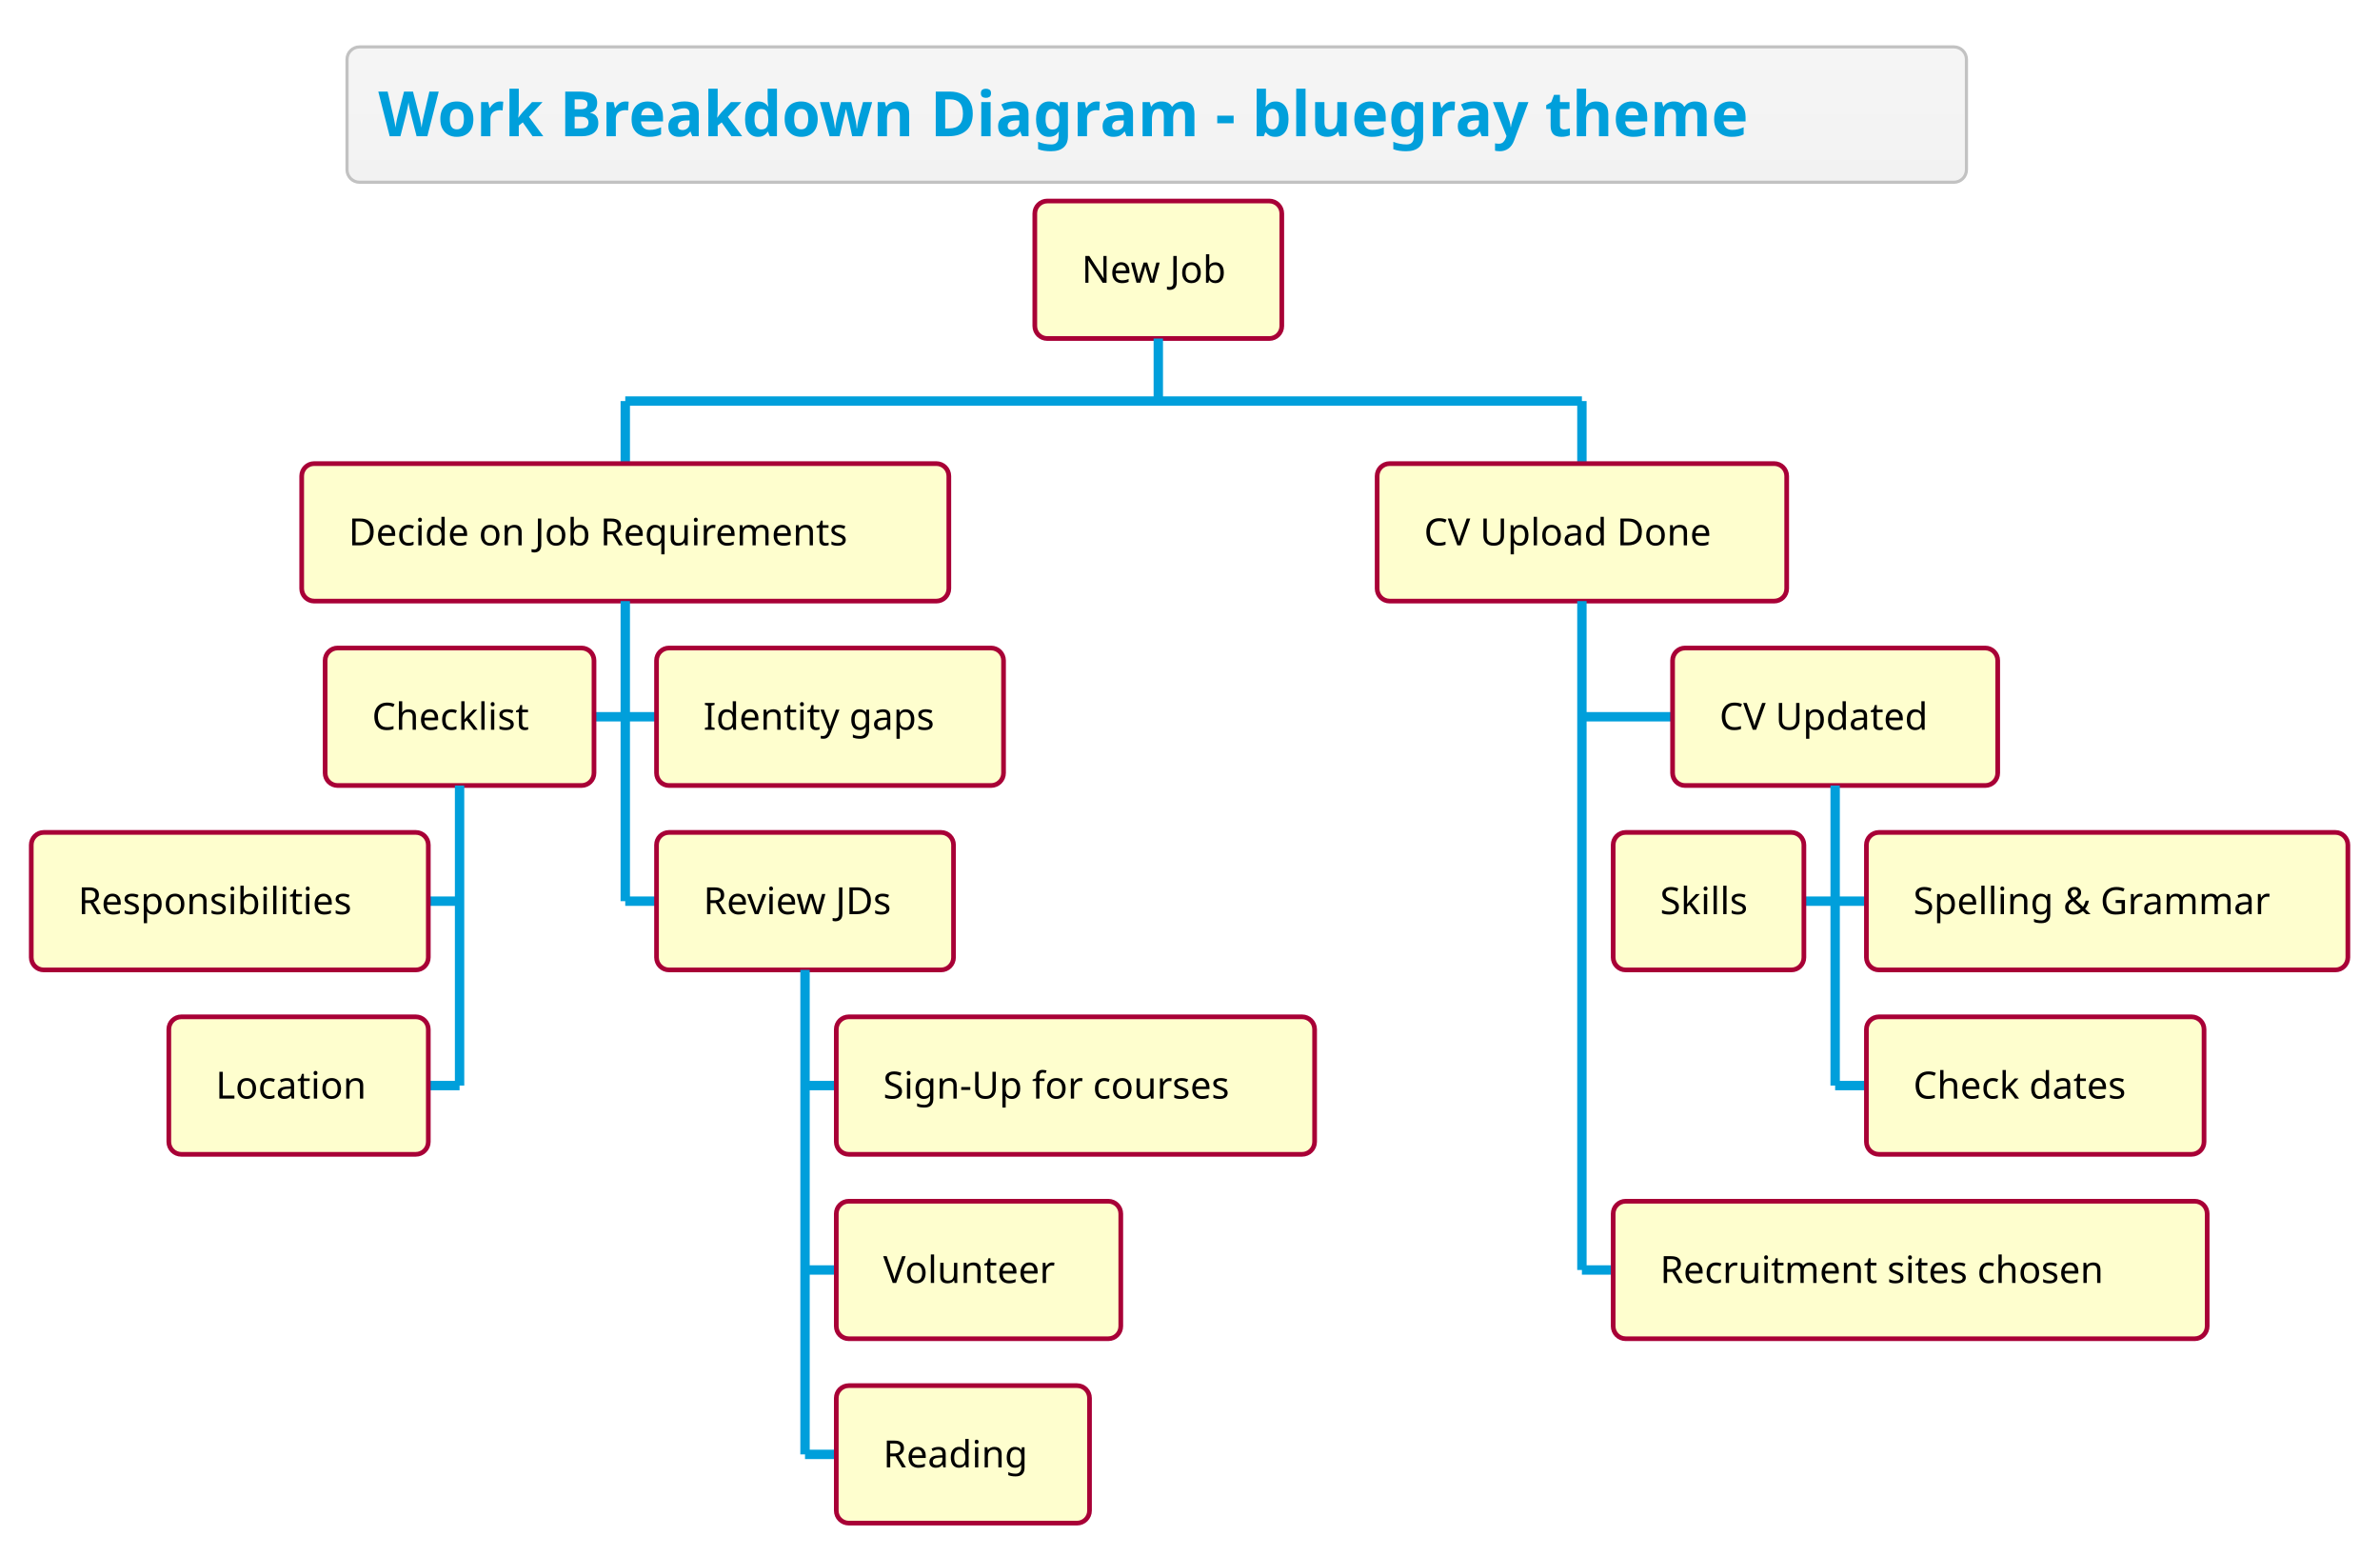
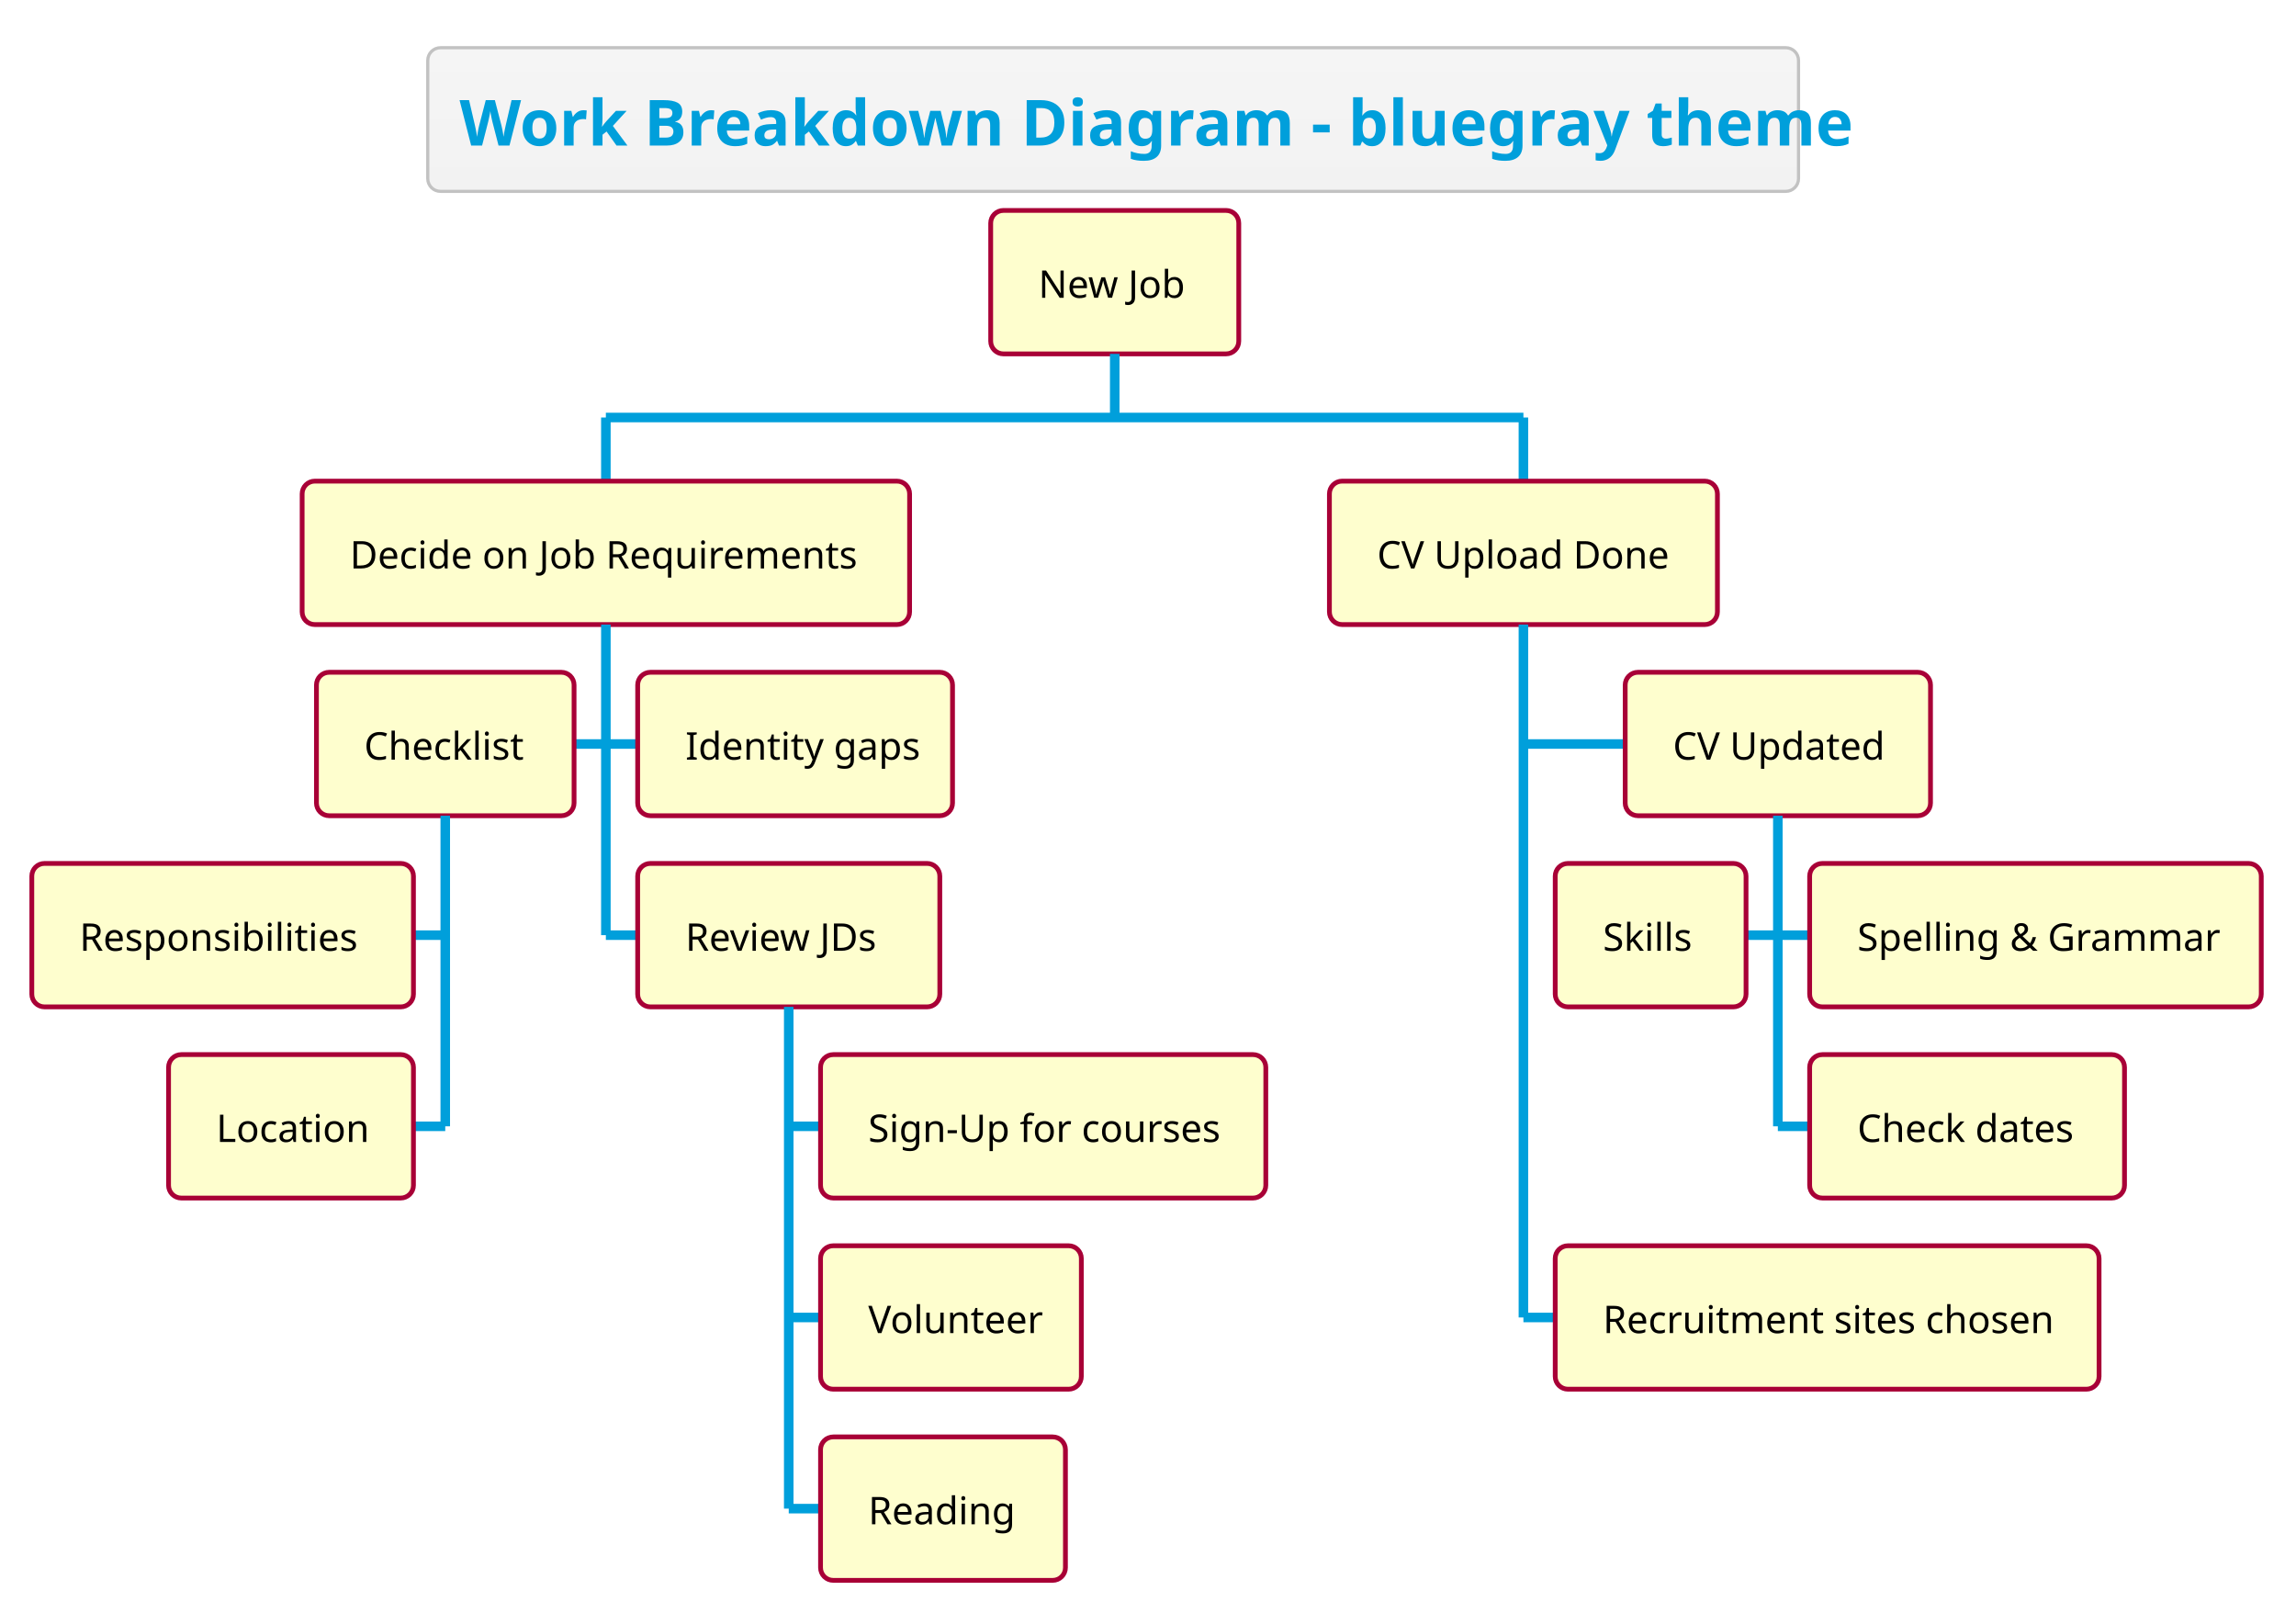
- <svg xmlns="http://www.w3.org/2000/svg" contentScriptType="application/ecmascript" contentStyleType="text/css" height="518.75px" preserveAspectRatio="none" style="width:793px;height:518px;" version="1.1" viewBox="0 0 793 518" width="793.75px" zoomAndPan="magnify">
+ <svg xmlns="http://www.w3.org/2000/svg" contentScriptType="application/ecmascript" contentStyleType="text/css" height="528.125px" preserveAspectRatio="none" style="width:752px;height:528px;" version="1.1" viewBox="0 0 752 528" width="752.083px" zoomAndPan="magnify">
  <defs>
-     <linearGradient id="g9fub1ikbimhu0" x1="50%" x2="50%" y1="0%" y2="100%">
+     <linearGradient id="g16ldky3m71ohh0" x1="50%" x2="50%" y1="0%" y2="100%">
      <stop offset="0%" stop-color="#F5F5F5" />
      <stop offset="100%" stop-color="#F2F2F2" />
    </linearGradient>
  </defs>
  <g>
-     <rect fill="url(#g9fub1ikbimhu0)" height="45.085" rx="4.167" ry="4.167" style="stroke: #C2C2C2; stroke-width: 1.042;" width="539.583" x="115.625" y="15.625" />
-     <text fill="#009FDB" font-family="&quot;Verdana&quot;" font-size="20.833" font-weight="bold" lengthAdjust="spacingAndGlyphs" textLength="518.75" x="126.042" y="45.38">Work Breakdown Diagram - bluegray theme</text>
-     <rect fill="#FEFECE" height="45.801" rx="4.167" ry="4.167" style="stroke: #A80036; stroke-width: 1.562;" width="82.292" x="344.792" y="66.96" />
-     <text fill="#000000" font-family="&quot;Verdana&quot;" font-size="12.5" lengthAdjust="spacingAndGlyphs" textLength="51.042" x="360.417" y="94.187">New Job</text>
-     <line style="stroke: #009FDB; stroke-width: 3.125;" x1="385.938" x2="385.938" y1="112.76" y2="133.594" />
-     <line style="stroke: #009FDB; stroke-width: 3.125;" x1="208.333" x2="208.333" y1="133.594" y2="154.427" />
-     <rect fill="#FEFECE" height="45.801" rx="4.167" ry="4.167" style="stroke: #A80036; stroke-width: 1.562;" width="215.625" x="100.521" y="154.427" />
-     <text fill="#000000" font-family="&quot;Verdana&quot;" font-size="12.5" lengthAdjust="spacingAndGlyphs" textLength="184.375" x="116.146" y="181.655">Decide on Job Requirements</text>
-     <line style="stroke: #009FDB; stroke-width: 3.125;" x1="197.917" x2="208.333" y1="238.753" y2="238.753" />
-     <rect fill="#FEFECE" height="45.801" rx="4.167" ry="4.167" style="stroke: #A80036; stroke-width: 1.562;" width="89.583" x="108.333" y="215.853" />
-     <text fill="#000000" font-family="&quot;Verdana&quot;" font-size="12.5" lengthAdjust="spacingAndGlyphs" textLength="58.333" x="123.958" y="243.081">Checklist</text>
-     <line style="stroke: #009FDB; stroke-width: 3.125;" x1="142.708" x2="153.125" y1="300.179" y2="300.179" />
-     <rect fill="#FEFECE" height="45.801" rx="4.167" ry="4.167" style="stroke: #A80036; stroke-width: 1.562;" width="132.292" x="10.417" y="277.279" />
-     <text fill="#000000" font-family="&quot;Verdana&quot;" font-size="12.5" lengthAdjust="spacingAndGlyphs" textLength="101.042" x="26.042" y="304.506">Responsibilities</text>
-     <line style="stroke: #009FDB; stroke-width: 3.125;" x1="142.708" x2="153.125" y1="361.605" y2="361.605" />
-     <rect fill="#FEFECE" height="45.801" rx="4.167" ry="4.167" style="stroke: #A80036; stroke-width: 1.562;" width="86.458" x="56.25" y="338.704" />
-     <text fill="#000000" font-family="&quot;Verdana&quot;" font-size="12.5" lengthAdjust="spacingAndGlyphs" textLength="55.208" x="71.875" y="365.932">Location</text>
-     <line style="stroke: #009FDB; stroke-width: 3.125;" x1="153.125" x2="153.125" y1="261.654" y2="361.605" />
-     <line style="stroke: #009FDB; stroke-width: 3.125;" x1="208.333" x2="218.75" y1="238.753" y2="238.753" />
-     <rect fill="#FEFECE" height="45.801" rx="4.167" ry="4.167" style="stroke: #A80036; stroke-width: 1.562;" width="115.625" x="218.75" y="215.853" />
-     <text fill="#000000" font-family="&quot;Verdana&quot;" font-size="12.5" lengthAdjust="spacingAndGlyphs" textLength="84.375" x="234.375" y="243.081">Identity gaps</text>
-     <line style="stroke: #009FDB; stroke-width: 3.125;" x1="208.333" x2="218.75" y1="300.179" y2="300.179" />
-     <rect fill="#FEFECE" height="45.801" rx="4.167" ry="4.167" style="stroke: #A80036; stroke-width: 1.562;" width="98.958" x="218.75" y="277.279" />
-     <text fill="#000000" font-family="&quot;Verdana&quot;" font-size="12.5" lengthAdjust="spacingAndGlyphs" textLength="67.708" x="234.375" y="304.506">Review JDs</text>
-     <line style="stroke: #009FDB; stroke-width: 3.125;" x1="268.229" x2="278.646" y1="361.605" y2="361.605" />
-     <rect fill="#FEFECE" height="45.801" rx="4.167" ry="4.167" style="stroke: #A80036; stroke-width: 1.562;" width="159.375" x="278.646" y="338.704" />
-     <text fill="#000000" font-family="&quot;Verdana&quot;" font-size="12.5" lengthAdjust="spacingAndGlyphs" textLength="128.125" x="294.271" y="365.932">Sign-Up for courses</text>
-     <line style="stroke: #009FDB; stroke-width: 3.125;" x1="268.229" x2="278.646" y1="423.031" y2="423.031" />
-     <rect fill="#FEFECE" height="45.801" rx="4.167" ry="4.167" style="stroke: #A80036; stroke-width: 1.562;" width="94.792" x="278.646" y="400.13" />
-     <text fill="#000000" font-family="&quot;Verdana&quot;" font-size="12.5" lengthAdjust="spacingAndGlyphs" textLength="63.542" x="294.271" y="427.358">Volunteer</text>
-     <line style="stroke: #009FDB; stroke-width: 3.125;" x1="268.229" x2="278.646" y1="484.456" y2="484.456" />
-     <rect fill="#FEFECE" height="45.801" rx="4.167" ry="4.167" style="stroke: #A80036; stroke-width: 1.562;" width="84.375" x="278.646" y="461.556" />
-     <text fill="#000000" font-family="&quot;Verdana&quot;" font-size="12.5" lengthAdjust="spacingAndGlyphs" textLength="53.125" x="294.271" y="488.784">Reading</text>
-     <line style="stroke: #009FDB; stroke-width: 3.125;" x1="268.229" x2="268.229" y1="323.079" y2="484.456" />
-     <line style="stroke: #009FDB; stroke-width: 3.125;" x1="208.333" x2="208.333" y1="200.228" y2="300.179" />
-     <line style="stroke: #009FDB; stroke-width: 3.125;" x1="527.083" x2="527.083" y1="133.594" y2="154.427" />
-     <rect fill="#FEFECE" height="45.801" rx="4.167" ry="4.167" style="stroke: #A80036; stroke-width: 1.562;" width="136.458" x="458.854" y="154.427" />
-     <text fill="#000000" font-family="&quot;Verdana&quot;" font-size="12.5" lengthAdjust="spacingAndGlyphs" textLength="105.208" x="474.479" y="181.655">CV Upload Done</text>
-     <line style="stroke: #009FDB; stroke-width: 3.125;" x1="527.083" x2="557.292" y1="238.753" y2="238.753" />
-     <rect fill="#FEFECE" height="45.801" rx="4.167" ry="4.167" style="stroke: #A80036; stroke-width: 1.562;" width="108.333" x="557.292" y="215.853" />
-     <text fill="#000000" font-family="&quot;Verdana&quot;" font-size="12.5" lengthAdjust="spacingAndGlyphs" textLength="77.083" x="572.917" y="243.081">CV Updated</text>
-     <line style="stroke: #009FDB; stroke-width: 3.125;" x1="601.042" x2="611.458" y1="300.179" y2="300.179" />
-     <rect fill="#FEFECE" height="45.801" rx="4.167" ry="4.167" style="stroke: #A80036; stroke-width: 1.562;" width="63.542" x="537.5" y="277.279" />
-     <text fill="#000000" font-family="&quot;Verdana&quot;" font-size="12.5" lengthAdjust="spacingAndGlyphs" textLength="32.292" x="553.125" y="304.506">Skills</text>
-     <line style="stroke: #009FDB; stroke-width: 3.125;" x1="611.458" x2="621.875" y1="300.179" y2="300.179" />
-     <rect fill="#FEFECE" height="45.801" rx="4.167" ry="4.167" style="stroke: #A80036; stroke-width: 1.562;" width="160.417" x="621.875" y="277.279" />
-     <text fill="#000000" font-family="&quot;Verdana&quot;" font-size="12.5" lengthAdjust="spacingAndGlyphs" textLength="129.167" x="637.5" y="304.506">Spelling &amp; Grammar</text>
-     <line style="stroke: #009FDB; stroke-width: 3.125;" x1="611.458" x2="621.875" y1="361.605" y2="361.605" />
-     <rect fill="#FEFECE" height="45.801" rx="4.167" ry="4.167" style="stroke: #A80036; stroke-width: 1.562;" width="112.5" x="621.875" y="338.704" />
-     <text fill="#000000" font-family="&quot;Verdana&quot;" font-size="12.5" lengthAdjust="spacingAndGlyphs" textLength="81.25" x="637.5" y="365.932">Check dates</text>
-     <line style="stroke: #009FDB; stroke-width: 3.125;" x1="611.458" x2="611.458" y1="261.654" y2="361.605" />
-     <line style="stroke: #009FDB; stroke-width: 3.125;" x1="527.083" x2="537.5" y1="423.031" y2="423.031" />
-     <rect fill="#FEFECE" height="45.801" rx="4.167" ry="4.167" style="stroke: #A80036; stroke-width: 1.562;" width="197.917" x="537.5" y="400.13" />
-     <text fill="#000000" font-family="&quot;Verdana&quot;" font-size="12.5" lengthAdjust="spacingAndGlyphs" textLength="166.667" x="553.125" y="427.358">Recruitment sites chosen</text>
-     <line style="stroke: #009FDB; stroke-width: 3.125;" x1="527.083" x2="527.083" y1="200.228" y2="423.031" />
-     <line style="stroke: #009FDB; stroke-width: 3.125;" x1="208.333" x2="527.083" y1="133.594" y2="133.594" />
+     <rect fill="url(#g16ldky3m71ohh0)" height="47.038" rx="4.167" ry="4.167" style="stroke: #C2C2C2; stroke-width: 1.042;" width="448.958" x="140.104" y="15.625" />
+     <text fill="#009FDB" font-family="&quot;Verdana&quot;" font-size="20.833" font-weight="bold" lengthAdjust="spacingAndGlyphs" textLength="428.125" x="150.521" y="47.669">Work Breakdown Diagram - bluegray theme</text>
+     <rect fill="#FEFECE" height="46.973" rx="4.167" ry="4.167" style="stroke: #A80036; stroke-width: 1.562;" width="81.25" x="324.479" y="68.913" />
+     <text fill="#000000" font-family="&quot;Verdana&quot;" font-size="12.5" lengthAdjust="spacingAndGlyphs" textLength="50" x="340.104" y="97.514">New Job</text>
+     <line style="stroke: #009FDB; stroke-width: 3.125;" x1="365.104" x2="365.104" y1="115.885" y2="136.719" />
+     <line style="stroke: #009FDB; stroke-width: 3.125;" x1="198.438" x2="198.438" y1="136.719" y2="157.552" />
+     <rect fill="#FEFECE" height="46.973" rx="4.167" ry="4.167" style="stroke: #A80036; stroke-width: 1.562;" width="198.958" x="98.958" y="157.552" />
+     <text fill="#000000" font-family="&quot;Verdana&quot;" font-size="12.5" lengthAdjust="spacingAndGlyphs" textLength="167.708" x="114.583" y="186.153">Decide on Job Requirements</text>
+     <line style="stroke: #009FDB; stroke-width: 3.125;" x1="188.021" x2="198.438" y1="243.636" y2="243.636" />
+     <rect fill="#FEFECE" height="46.973" rx="4.167" ry="4.167" style="stroke: #A80036; stroke-width: 1.562;" width="84.375" x="103.646" y="220.15" />
+     <text fill="#000000" font-family="&quot;Verdana&quot;" font-size="12.5" lengthAdjust="spacingAndGlyphs" textLength="53.125" x="119.271" y="248.751">Checklist</text>
+     <line style="stroke: #009FDB; stroke-width: 3.125;" x1="135.417" x2="145.833" y1="306.234" y2="306.234" />
+     <rect fill="#FEFECE" height="46.973" rx="4.167" ry="4.167" style="stroke: #A80036; stroke-width: 1.562;" width="125" x="10.417" y="282.747" />
+     <text fill="#000000" font-family="&quot;Verdana&quot;" font-size="12.5" lengthAdjust="spacingAndGlyphs" textLength="93.75" x="26.042" y="311.349">Responsibilities</text>
+     <line style="stroke: #009FDB; stroke-width: 3.125;" x1="135.417" x2="145.833" y1="368.831" y2="368.831" />
+     <rect fill="#FEFECE" height="46.973" rx="4.167" ry="4.167" style="stroke: #A80036; stroke-width: 1.562;" width="80.208" x="55.208" y="345.345" />
+     <text fill="#000000" font-family="&quot;Verdana&quot;" font-size="12.5" lengthAdjust="spacingAndGlyphs" textLength="48.958" x="70.833" y="373.946">Location</text>
+     <line style="stroke: #009FDB; stroke-width: 3.125;" x1="145.833" x2="145.833" y1="267.122" y2="368.831" />
+     <line style="stroke: #009FDB; stroke-width: 3.125;" x1="198.438" x2="208.854" y1="243.636" y2="243.636" />
+     <rect fill="#FEFECE" height="46.973" rx="4.167" ry="4.167" style="stroke: #A80036; stroke-width: 1.562;" width="103.125" x="208.854" y="220.15" />
+     <text fill="#000000" font-family="&quot;Verdana&quot;" font-size="12.5" lengthAdjust="spacingAndGlyphs" textLength="71.875" x="224.479" y="248.751">Identity gaps</text>
+     <line style="stroke: #009FDB; stroke-width: 3.125;" x1="198.438" x2="208.854" y1="306.234" y2="306.234" />
+     <rect fill="#FEFECE" height="46.973" rx="4.167" ry="4.167" style="stroke: #A80036; stroke-width: 1.562;" width="98.958" x="208.854" y="282.747" />
+     <text fill="#000000" font-family="&quot;Verdana&quot;" font-size="12.5" lengthAdjust="spacingAndGlyphs" textLength="67.708" x="224.479" y="311.349">Review JDs</text>
+     <line style="stroke: #009FDB; stroke-width: 3.125;" x1="258.333" x2="268.75" y1="368.831" y2="368.831" />
+     <rect fill="#FEFECE" height="46.973" rx="4.167" ry="4.167" style="stroke: #A80036; stroke-width: 1.562;" width="145.833" x="268.75" y="345.345" />
+     <text fill="#000000" font-family="&quot;Verdana&quot;" font-size="12.5" lengthAdjust="spacingAndGlyphs" textLength="114.583" x="284.375" y="373.946">Sign-Up for courses</text>
+     <line style="stroke: #009FDB; stroke-width: 3.125;" x1="258.333" x2="268.75" y1="431.429" y2="431.429" />
+     <rect fill="#FEFECE" height="46.973" rx="4.167" ry="4.167" style="stroke: #A80036; stroke-width: 1.562;" width="85.417" x="268.75" y="407.943" />
+     <text fill="#000000" font-family="&quot;Verdana&quot;" font-size="12.5" lengthAdjust="spacingAndGlyphs" textLength="54.167" x="284.375" y="436.544">Volunteer</text>
+     <line style="stroke: #009FDB; stroke-width: 3.125;" x1="258.333" x2="268.75" y1="494.027" y2="494.027" />
+     <rect fill="#FEFECE" height="46.973" rx="4.167" ry="4.167" style="stroke: #A80036; stroke-width: 1.562;" width="80.208" x="268.75" y="470.54" />
+     <text fill="#000000" font-family="&quot;Verdana&quot;" font-size="12.5" lengthAdjust="spacingAndGlyphs" textLength="48.958" x="284.375" y="499.141">Reading</text>
+     <line style="stroke: #009FDB; stroke-width: 3.125;" x1="258.333" x2="258.333" y1="329.72" y2="494.027" />
+     <line style="stroke: #009FDB; stroke-width: 3.125;" x1="198.438" x2="198.438" y1="204.525" y2="306.234" />
+     <line style="stroke: #009FDB; stroke-width: 3.125;" x1="498.958" x2="498.958" y1="136.719" y2="157.552" />
+     <rect fill="#FEFECE" height="46.973" rx="4.167" ry="4.167" style="stroke: #A80036; stroke-width: 1.562;" width="127.083" x="435.417" y="157.552" />
+     <text fill="#000000" font-family="&quot;Verdana&quot;" font-size="12.5" lengthAdjust="spacingAndGlyphs" textLength="95.833" x="451.042" y="186.153">CV Upload Done</text>
+     <line style="stroke: #009FDB; stroke-width: 3.125;" x1="498.958" x2="532.292" y1="243.636" y2="243.636" />
+     <rect fill="#FEFECE" height="46.973" rx="4.167" ry="4.167" style="stroke: #A80036; stroke-width: 1.562;" width="100" x="532.292" y="220.15" />
+     <text fill="#000000" font-family="&quot;Verdana&quot;" font-size="12.5" lengthAdjust="spacingAndGlyphs" textLength="68.75" x="547.917" y="248.751">CV Updated</text>
+     <line style="stroke: #009FDB; stroke-width: 3.125;" x1="571.875" x2="582.292" y1="306.234" y2="306.234" />
+     <rect fill="#FEFECE" height="46.973" rx="4.167" ry="4.167" style="stroke: #A80036; stroke-width: 1.562;" width="62.5" x="509.375" y="282.747" />
+     <text fill="#000000" font-family="&quot;Verdana&quot;" font-size="12.5" lengthAdjust="spacingAndGlyphs" textLength="31.25" x="525" y="311.349">Skills</text>
+     <line style="stroke: #009FDB; stroke-width: 3.125;" x1="582.292" x2="592.708" y1="306.234" y2="306.234" />
+     <rect fill="#FEFECE" height="46.973" rx="4.167" ry="4.167" style="stroke: #A80036; stroke-width: 1.562;" width="147.917" x="592.708" y="282.747" />
+     <text fill="#000000" font-family="&quot;Verdana&quot;" font-size="12.5" lengthAdjust="spacingAndGlyphs" textLength="116.667" x="608.333" y="311.349">Spelling &amp; Grammar</text>
+     <line style="stroke: #009FDB; stroke-width: 3.125;" x1="582.292" x2="592.708" y1="368.831" y2="368.831" />
+     <rect fill="#FEFECE" height="46.973" rx="4.167" ry="4.167" style="stroke: #A80036; stroke-width: 1.562;" width="103.125" x="592.708" y="345.345" />
+     <text fill="#000000" font-family="&quot;Verdana&quot;" font-size="12.5" lengthAdjust="spacingAndGlyphs" textLength="71.875" x="608.333" y="373.946">Check dates</text>
+     <line style="stroke: #009FDB; stroke-width: 3.125;" x1="582.292" x2="582.292" y1="267.122" y2="368.831" />
+     <line style="stroke: #009FDB; stroke-width: 3.125;" x1="498.958" x2="509.375" y1="431.429" y2="431.429" />
+     <rect fill="#FEFECE" height="46.973" rx="4.167" ry="4.167" style="stroke: #A80036; stroke-width: 1.562;" width="178.125" x="509.375" y="407.943" />
+     <text fill="#000000" font-family="&quot;Verdana&quot;" font-size="12.5" lengthAdjust="spacingAndGlyphs" textLength="146.875" x="525" y="436.544">Recruitment sites chosen</text>
+     <line style="stroke: #009FDB; stroke-width: 3.125;" x1="498.958" x2="498.958" y1="204.525" y2="431.429" />
+     <line style="stroke: #009FDB; stroke-width: 3.125;" x1="198.438" x2="498.958" y1="136.719" y2="136.719" />
  </g>
</svg>
